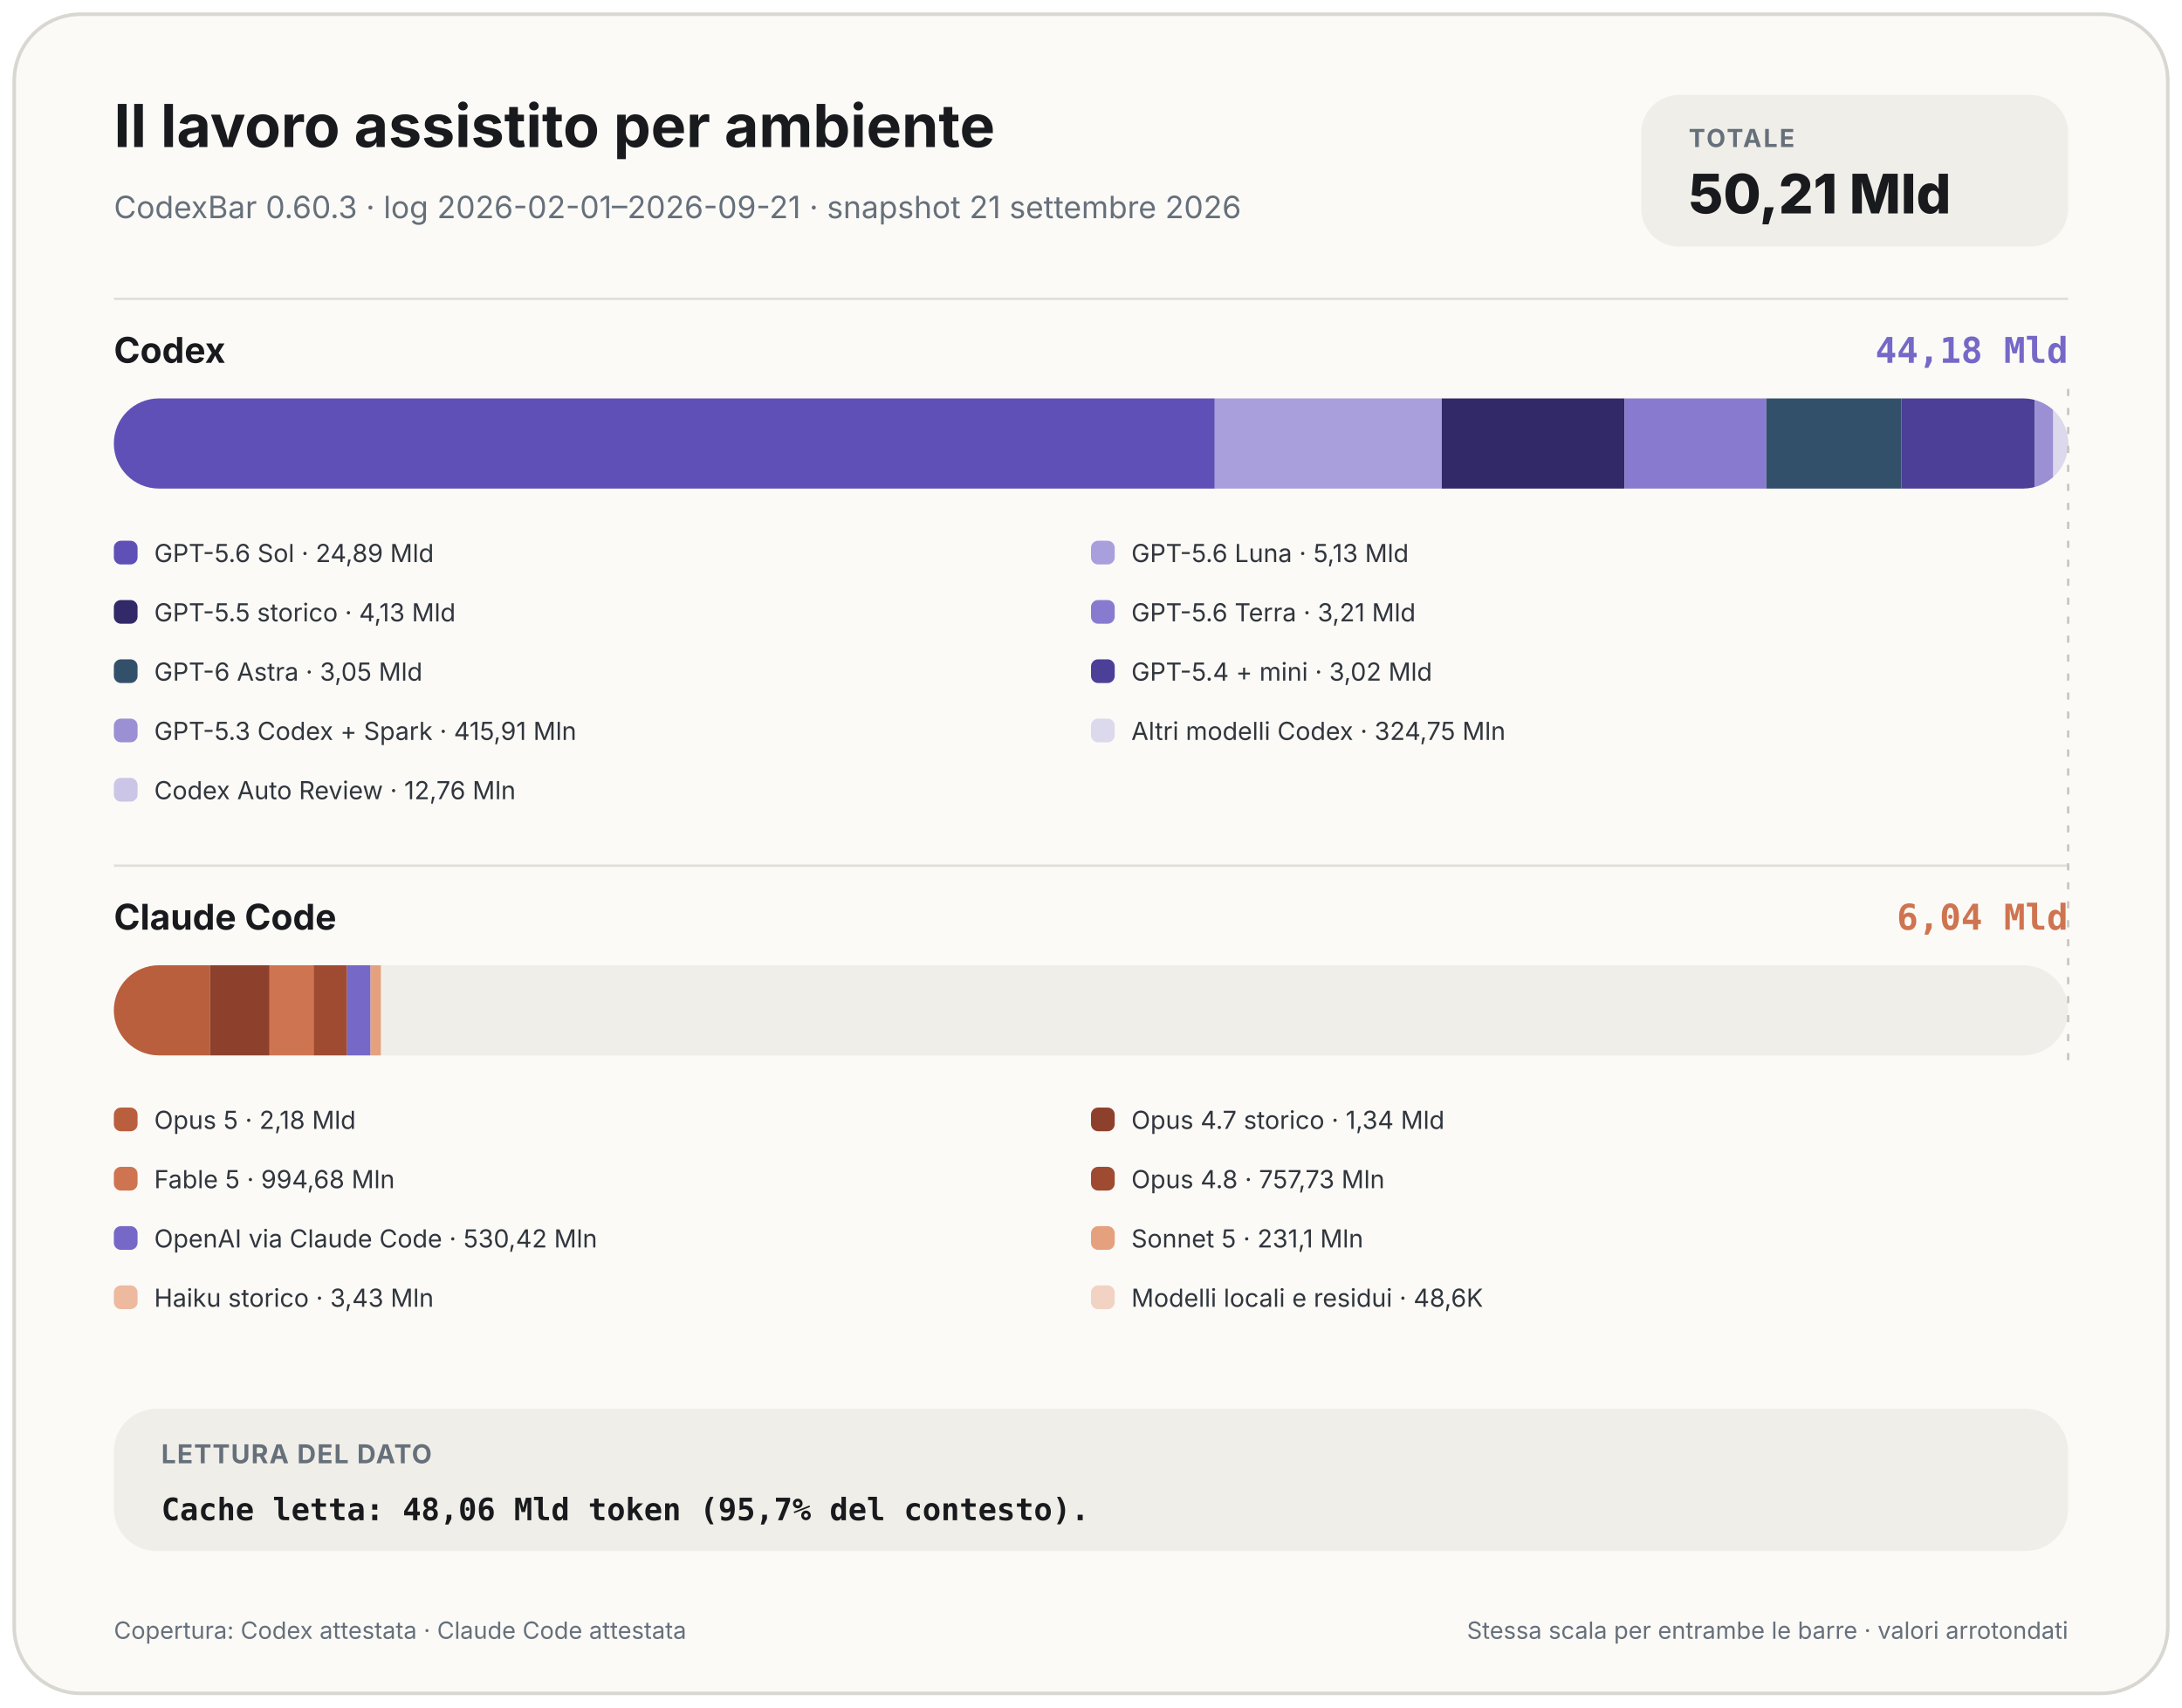
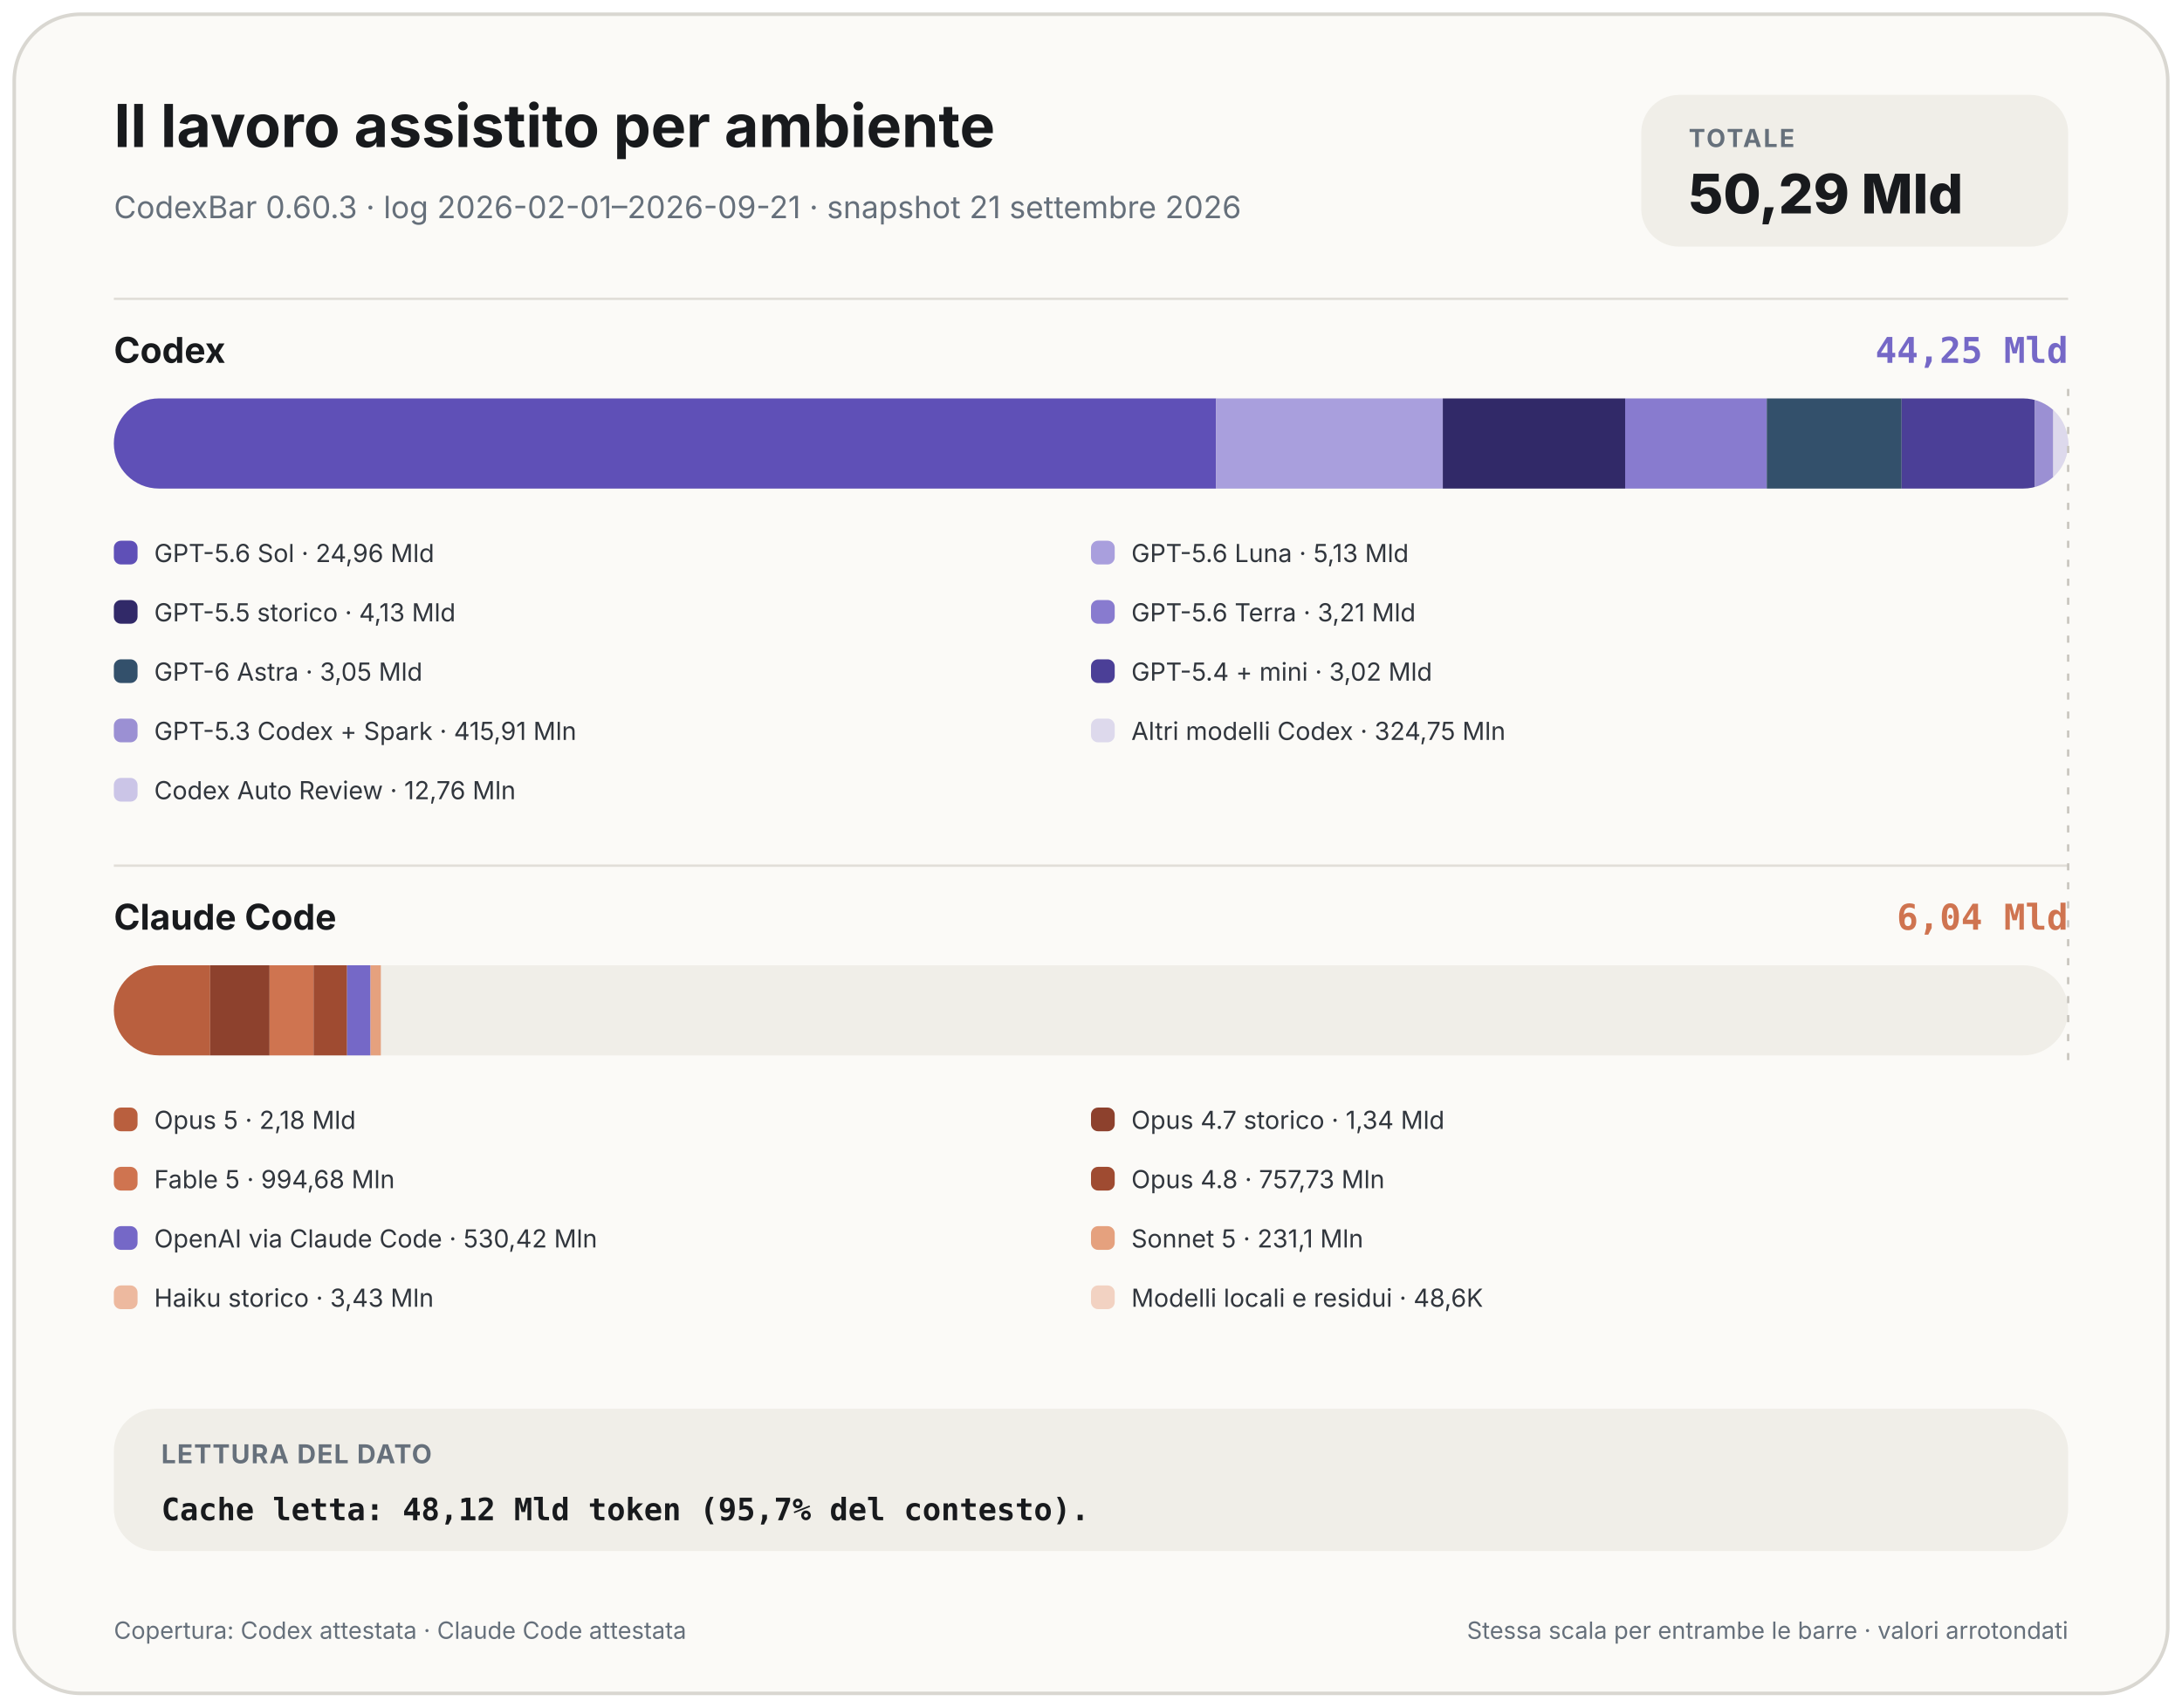
- <svg xmlns="http://www.w3.org/2000/svg" viewBox="0 0 920 720" width="920" height="720" role="img" aria-label="Dashboard token di sessione del 21 settembre 2026: totale 50.214.967.557, Codex 44.177.414.802, Claude Code 6.037.552.755.">
+ <svg xmlns="http://www.w3.org/2000/svg" viewBox="0 0 920 720" width="920" height="720" role="img" aria-label="Dashboard token di sessione del 21 settembre 2026: totale 50.285.467.538, Codex 44.247.914.783, Claude Code 6.037.552.755.">
  <style>
    .frame{fill:#fbfaf7;stroke:#d9d7d1}.panel,.track{fill:#f0eee8}.rule{stroke:#e1ded8}.ink{fill:#181a1d}.muted{fill:#66707b}.body{fill:#31363d}.guide{stroke:#c9c6bf}
  </style>
  <defs>
    <clipPath id="codex-bar">
      <rect x="48" y="168" width="824" height="38" rx="19" />
    </clipPath>
    <clipPath id="claude-bar">
      <rect x="48" y="407" width="824" height="38" rx="19" />
    </clipPath>
  </defs>
  <rect class="frame" x="6" y="6" width="908" height="708" rx="28" stroke-width="1.5" />
  <text class="ink" x="48" y="62" font-family="Inter,-apple-system,BlinkMacSystemFont,Segoe UI,sans-serif" font-size="25" font-weight="720">Il lavoro assistito per ambiente</text>
  <text class="muted" x="48" y="92" font-family="Inter,-apple-system,BlinkMacSystemFont,Segoe UI,sans-serif" font-size="13">CodexBar 0.60.3 · log 2026-02-01–2026-09-21 · snapshot 21 settembre 2026</text>
  <rect class="panel" x="692" y="40" width="180" height="64" rx="16" />
  <text class="muted" x="712" y="62" font-family="Inter,sans-serif" font-size="10.5" font-weight="700" letter-spacing="0.8">TOTALE</text>
-   <text class="ink" x="712" y="90" font-family="Inter,sans-serif" font-size="23" font-weight="760">50,21 Mld</text>
+   <text class="ink" x="712" y="90" font-family="Inter,sans-serif" font-size="23" font-weight="760">50,29 Mld</text>
  <line class="rule" x1="48" y1="126" x2="872" y2="126" />
  <text class="ink" x="48" y="153" font-family="Inter,sans-serif" font-size="15" font-weight="700">Codex</text>
-   <text x="872" y="153" text-anchor="end" font-family="IBM Plex Mono,ui-monospace,monospace" font-size="15" font-weight="650" fill="#7568c7">44,18 Mld</text>
+   <text x="872" y="153" text-anchor="end" font-family="IBM Plex Mono,ui-monospace,monospace" font-size="15" font-weight="650" fill="#7568c7">44,25 Mld</text>
  <rect class="track" x="48" y="168" width="824" height="38" rx="19" />
  <g clip-path="url(#codex-bar)">
-     <rect x="48.00" y="168" width="464.18" height="38" fill="#5f50b7" />
-     <rect x="512.18" y="168" width="95.73" height="38" fill="#a99fdd" />
-     <rect x="607.90" y="168" width="77.01" height="38" fill="#312968" />
-     <rect x="684.91" y="168" width="59.82" height="38" fill="#887bcf" />
-     <rect x="744.73" y="168" width="56.94" height="38" fill="#33506b" />
-     <rect x="801.67" y="168" width="56.28" height="38" fill="#4b3f97" />
-     <rect x="857.95" y="168" width="7.76" height="38" fill="#9b90d3" />
-     <rect x="865.70" y="168" width="6.06" height="38" fill="#ddd9ec" />
+     <rect x="48.00" y="168" width="464.75" height="38" fill="#5f50b7" />
+     <rect x="512.75" y="168" width="95.57" height="38" fill="#a99fdd" />
+     <rect x="608.33" y="168" width="76.89" height="38" fill="#312968" />
+     <rect x="685.21" y="168" width="59.72" height="38" fill="#887bcf" />
+     <rect x="744.93" y="168" width="56.85" height="38" fill="#33506b" />
+     <rect x="801.78" y="168" width="56.19" height="38" fill="#4b3f97" />
+     <rect x="857.97" y="168" width="7.75" height="38" fill="#9b90d3" />
+     <rect x="865.71" y="168" width="6.05" height="38" fill="#ddd9ec" />
    <rect x="871.76" y="168" width="0.24" height="38" fill="#cbc5e7" />
  </g>
  <g font-family="Inter,-apple-system,BlinkMacSystemFont,Segoe UI,sans-serif" font-size="10.5">
    <rect x="48" y="228" width="10" height="10" rx="3" fill="#5f50b7" />
-     <text class="body" x="65" y="237">GPT-5.6 Sol · 24,89 Mld</text>
+     <text class="body" x="65" y="237">GPT-5.6 Sol · 24,96 Mld</text>
    <rect x="460" y="228" width="10" height="10" rx="3" fill="#a99fdd" />
    <text class="body" x="477" y="237">GPT-5.6 Luna · 5,13 Mld</text>
    <rect x="48" y="253" width="10" height="10" rx="3" fill="#312968" />
    <text class="body" x="65" y="262">GPT-5.5 storico · 4,13 Mld</text>
    <rect x="460" y="253" width="10" height="10" rx="3" fill="#887bcf" />
    <text class="body" x="477" y="262">GPT-5.6 Terra · 3,21 Mld</text>
    <rect x="48" y="278" width="10" height="10" rx="3" fill="#33506b" />
    <text class="body" x="65" y="287">GPT-6 Astra · 3,05 Mld</text>
    <rect x="460" y="278" width="10" height="10" rx="3" fill="#4b3f97" />
    <text class="body" x="477" y="287">GPT-5.4 + mini · 3,02 Mld</text>
    <rect x="48" y="303" width="10" height="10" rx="3" fill="#9b90d3" />
    <text class="body" x="65" y="312">GPT-5.3 Codex + Spark · 415,91 Mln</text>
    <rect x="460" y="303" width="10" height="10" rx="3" fill="#ddd9ec" />
    <text class="body" x="477" y="312">Altri modelli Codex · 324,75 Mln</text>
    <rect x="48" y="328" width="10" height="10" rx="3" fill="#cbc5e7" />
    <text class="body" x="65" y="337">Codex Auto Review · 12,76 Mln</text>
  </g>
  <line class="rule" x1="48" y1="365" x2="872" y2="365" />
  <text class="ink" x="48" y="392" font-family="Inter,sans-serif" font-size="15" font-weight="700">Claude Code</text>
  <text x="872" y="392" text-anchor="end" font-family="IBM Plex Mono,ui-monospace,monospace" font-size="15" font-weight="650" fill="#cf7450">6,04 Mld</text>
  <rect class="track" x="48" y="407" width="824" height="38" rx="19" />
  <g clip-path="url(#claude-bar)">
    <rect x="48.00" y="407" width="40.61" height="38" fill="#b95f3e" />
    <rect x="88.61" y="407" width="25.04" height="38" fill="#8d412d" />
    <rect x="113.66" y="407" width="18.55" height="38" fill="#cf7450" />
    <rect x="132.21" y="407" width="14.13" height="38" fill="#9f4b31" />
    <rect x="146.34" y="407" width="9.89" height="38" fill="#7568c7" />
    <rect x="156.24" y="407" width="4.31" height="38" fill="#e5a17e" />
    <rect x="160.55" y="407" width="0.06" height="38" fill="#edb99f" />
    <rect x="160.61" y="407" width="0.00" height="38" fill="#f2d2c2" />
  </g>
  <line class="guide" x1="872" y1="164" x2="872" y2="449" stroke-dasharray="3 5" />
  <g font-family="Inter,-apple-system,BlinkMacSystemFont,Segoe UI,sans-serif" font-size="10.5">
    <rect x="48" y="467" width="10" height="10" rx="3" fill="#b95f3e" />
    <text class="body" x="65" y="476">Opus 5 · 2,18 Mld</text>
    <rect x="460" y="467" width="10" height="10" rx="3" fill="#8d412d" />
    <text class="body" x="477" y="476">Opus 4.7 storico · 1,34 Mld</text>
    <rect x="48" y="492" width="10" height="10" rx="3" fill="#cf7450" />
    <text class="body" x="65" y="501">Fable 5 · 994,68 Mln</text>
    <rect x="460" y="492" width="10" height="10" rx="3" fill="#9f4b31" />
    <text class="body" x="477" y="501">Opus 4.8 · 757,73 Mln</text>
    <rect x="48" y="517" width="10" height="10" rx="3" fill="#7568c7" />
    <text class="body" x="65" y="526">OpenAI via Claude Code · 530,42 Mln</text>
    <rect x="460" y="517" width="10" height="10" rx="3" fill="#e5a17e" />
    <text class="body" x="477" y="526">Sonnet 5 · 231,1 Mln</text>
    <rect x="48" y="542" width="10" height="10" rx="3" fill="#edb99f" />
    <text class="body" x="65" y="551">Haiku storico · 3,43 Mln</text>
    <rect x="460" y="542" width="10" height="10" rx="3" fill="#f2d2c2" />
    <text class="body" x="477" y="551">Modelli locali e residui · 48,6K</text>
  </g>
  <rect class="panel" x="48" y="594" width="824" height="60" rx="18" />
  <text class="muted" x="68" y="617" font-family="Inter,sans-serif" font-size="11" font-weight="700" letter-spacing="0.45">LETTURA DEL DATO</text>
-   <text class="ink" x="68" y="641" font-family="IBM Plex Mono,ui-monospace,monospace" font-size="13" font-weight="600">Cache letta: 48,06 Mld token (95,7% del contesto).</text>
+   <text class="ink" x="68" y="641" font-family="IBM Plex Mono,ui-monospace,monospace" font-size="13" font-weight="600">Cache letta: 48,12 Mld token (95,7% del contesto).</text>
  <text class="muted" x="48" y="691" font-family="Inter,sans-serif" font-size="10">Copertura: Codex attestata · Claude Code attestata</text>
  <text class="muted" x="872" y="691" text-anchor="end" font-family="Inter,sans-serif" font-size="10">Stessa scala per entrambe le barre · valori arrotondati</text>
</svg>
